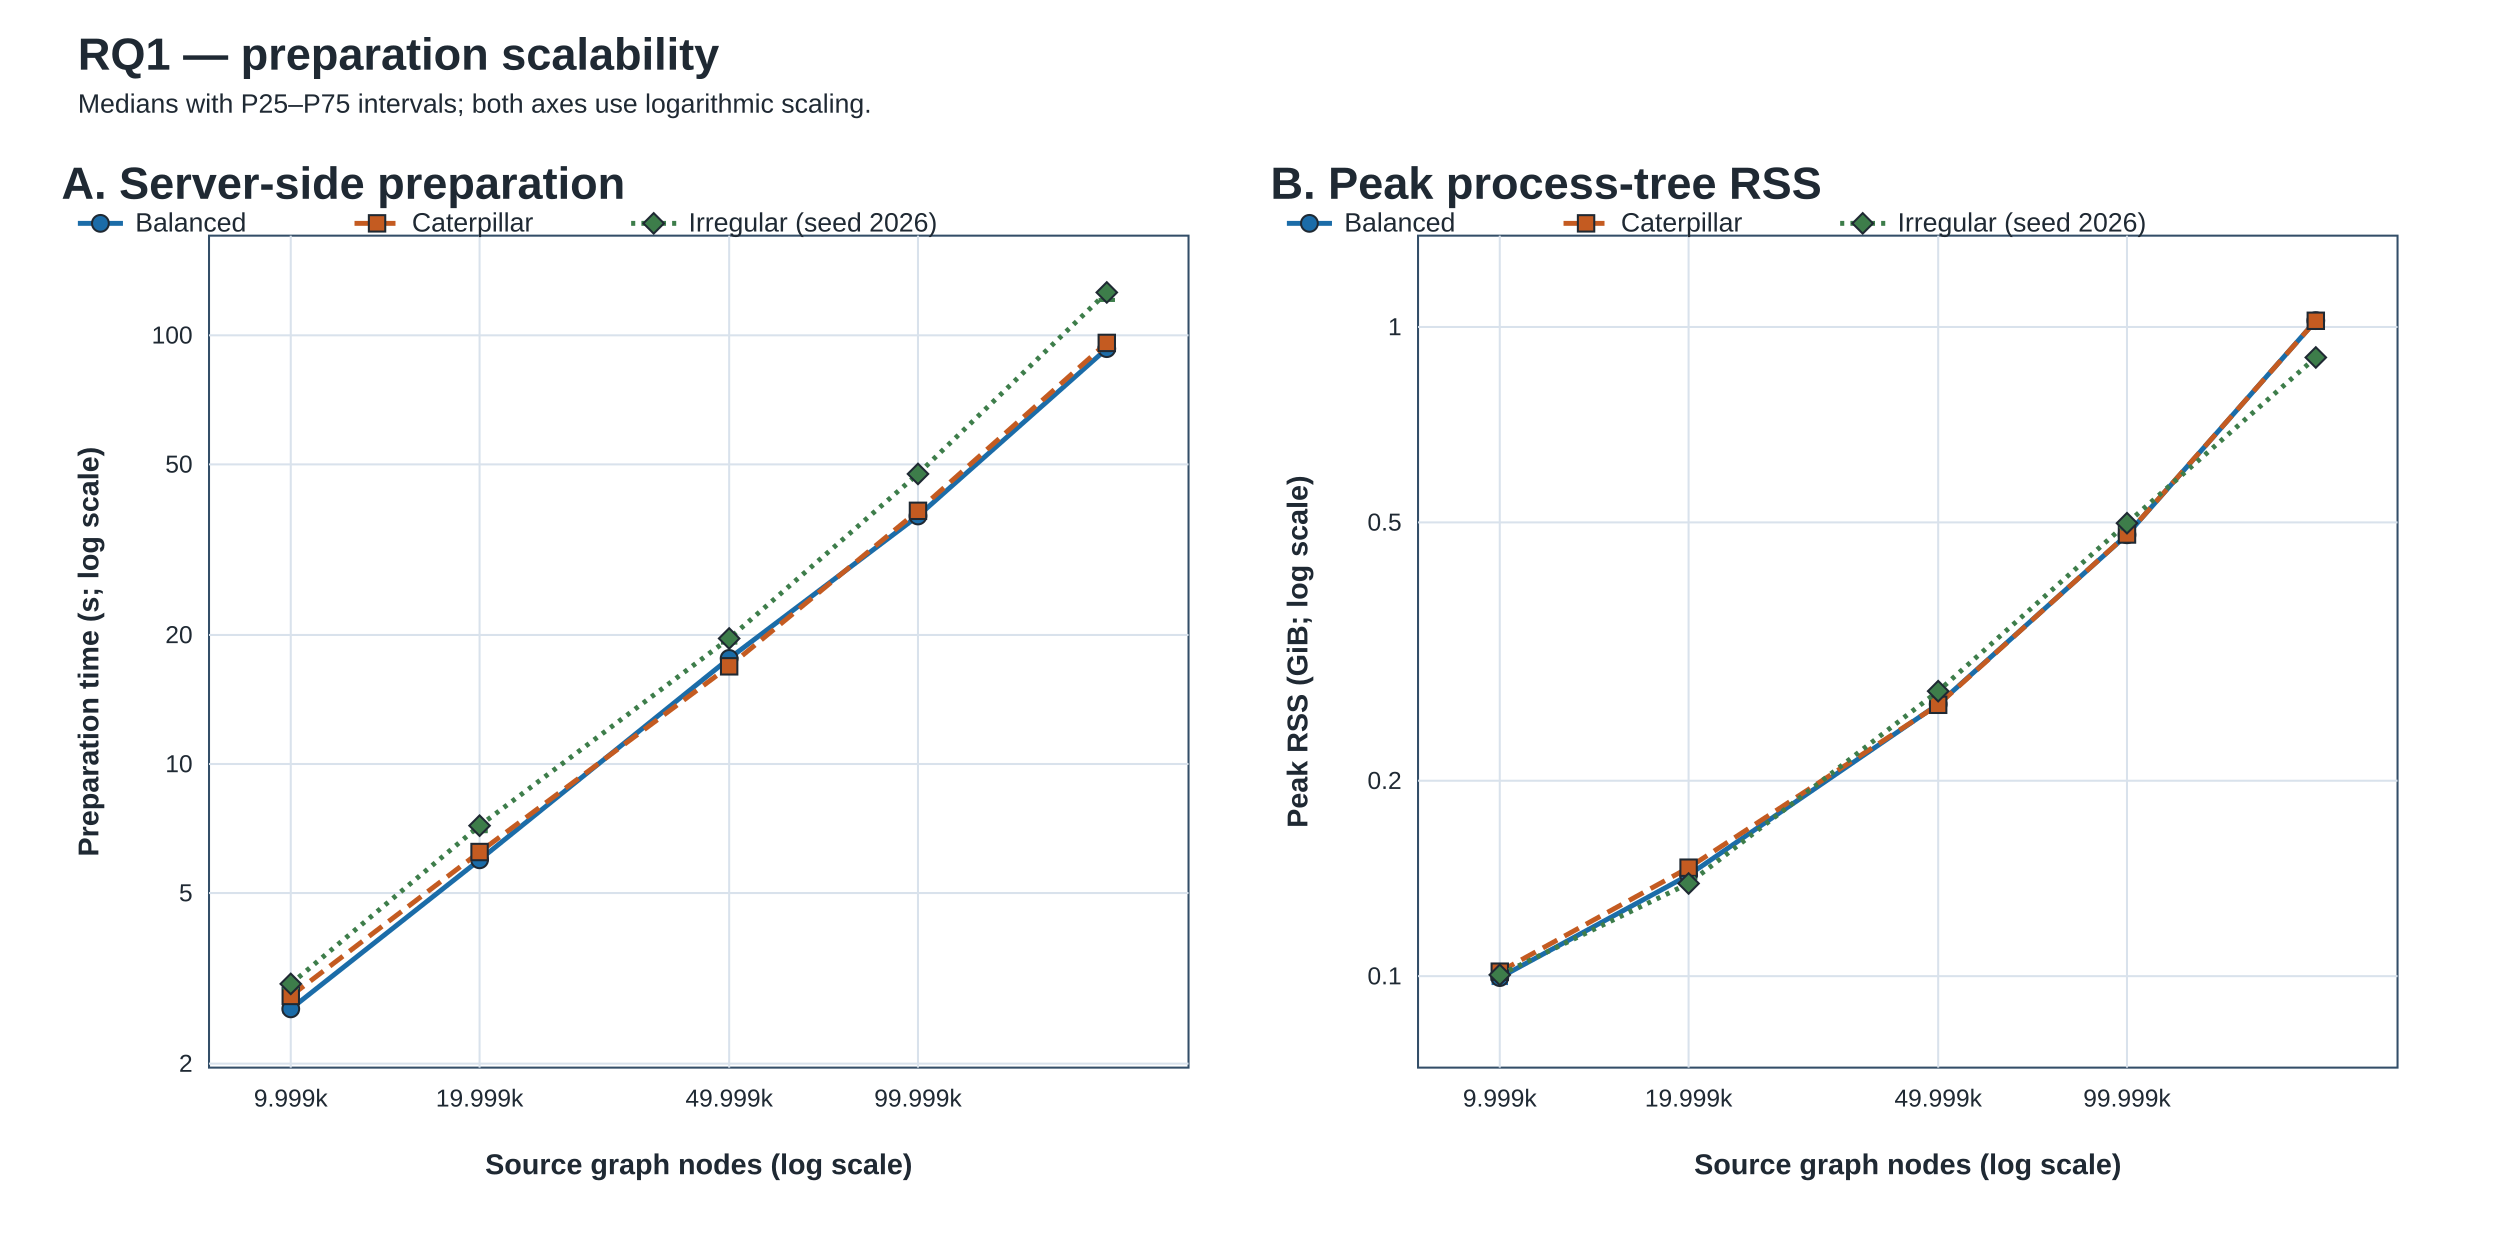
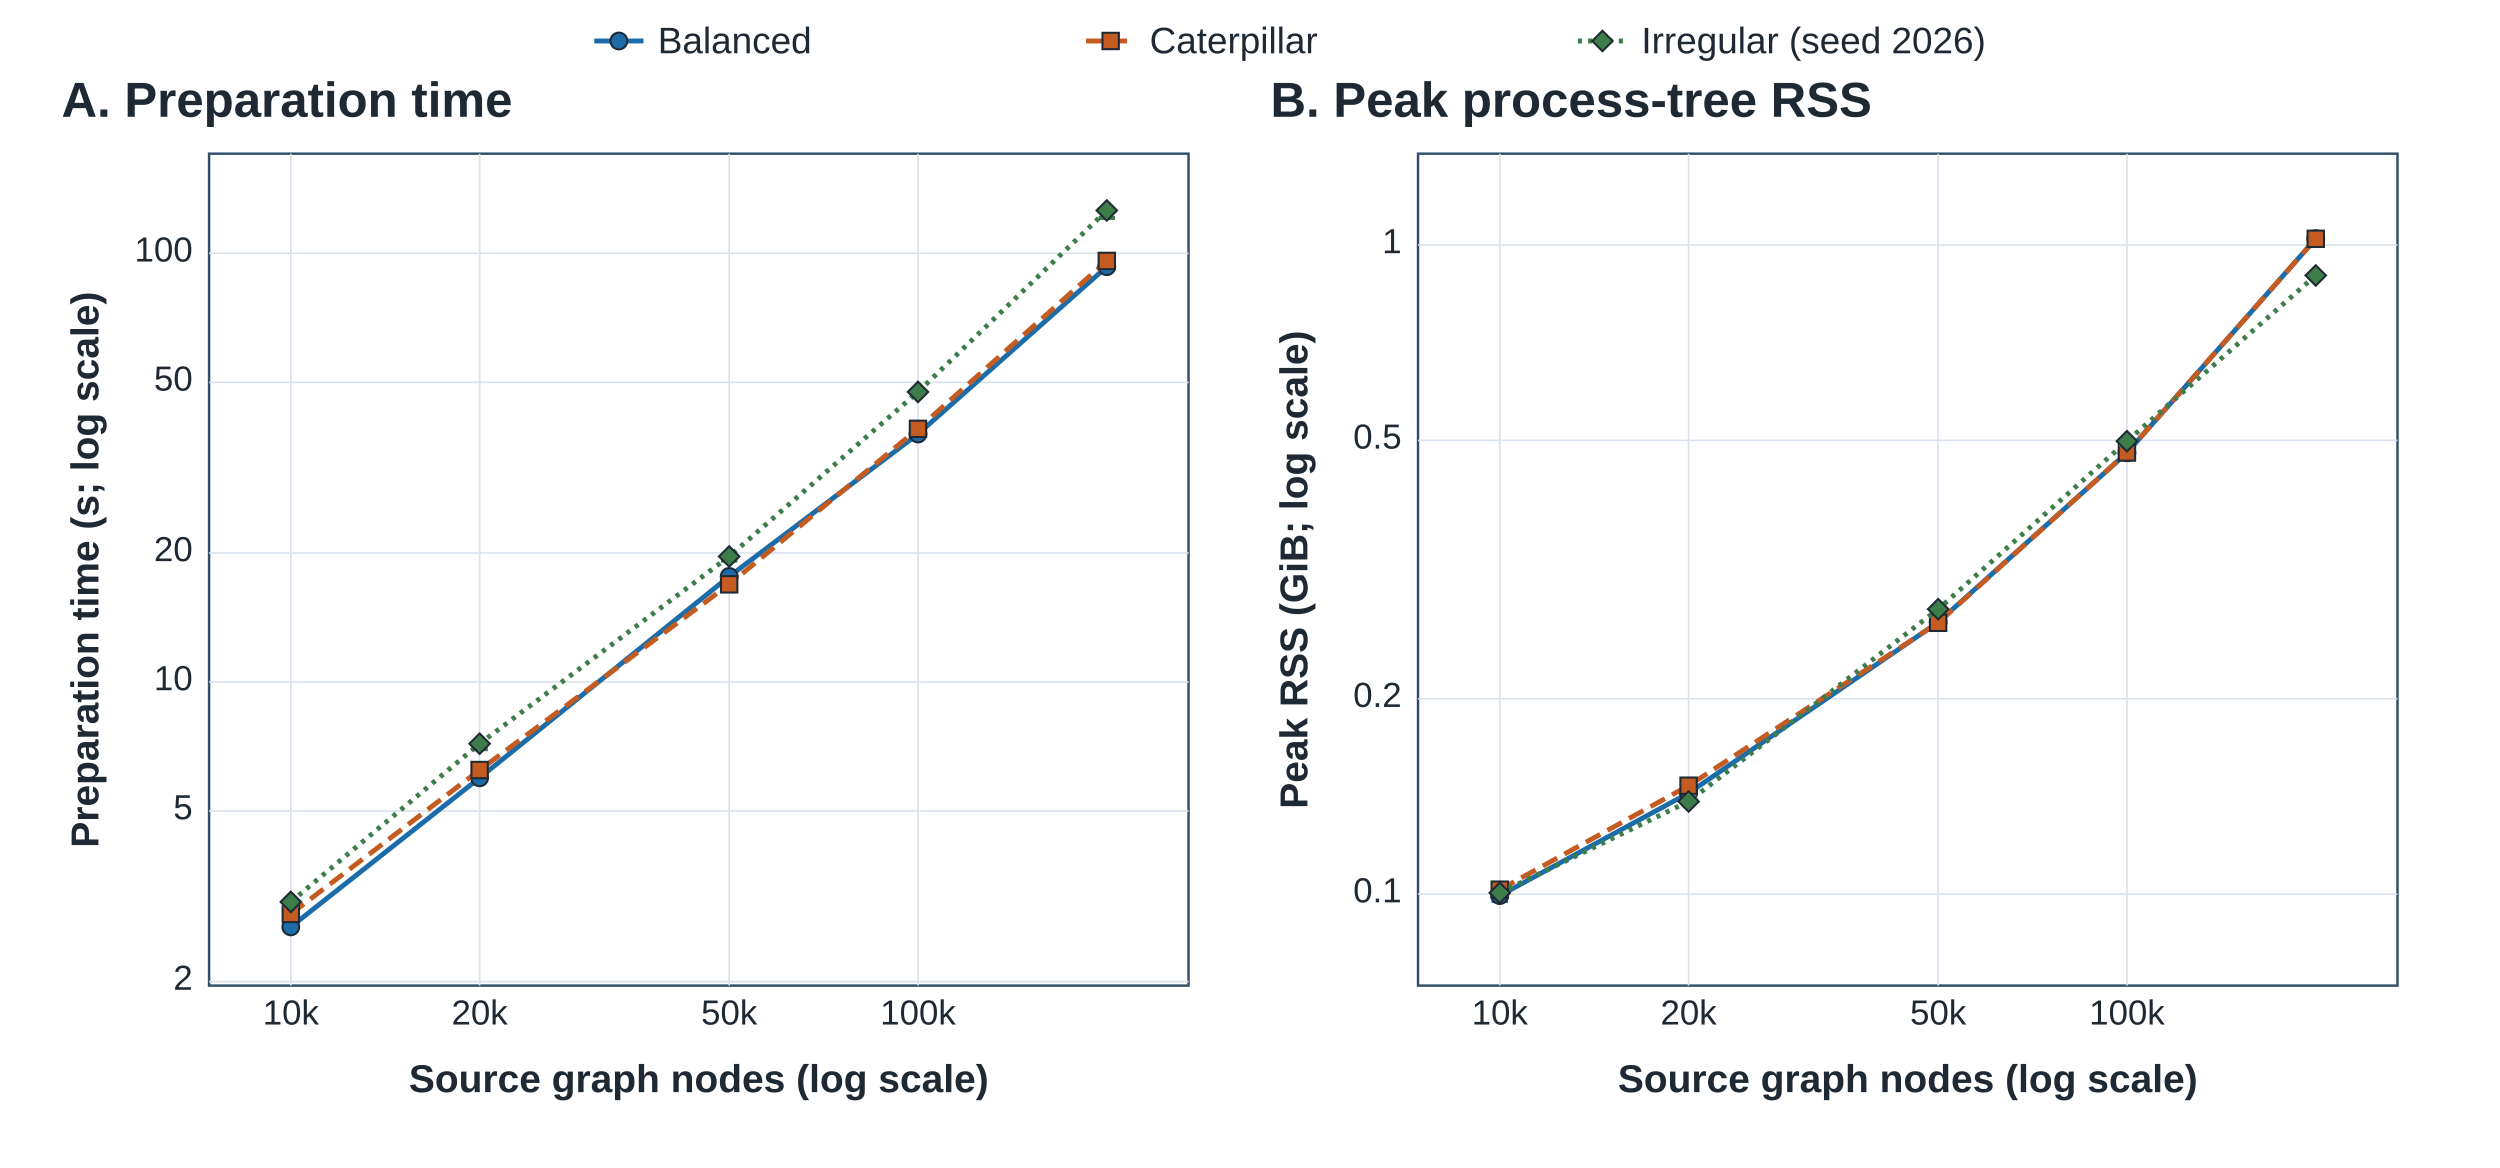
- <svg xmlns="http://www.w3.org/2000/svg" width="1220" height="610" viewBox="0 0 1220 610" role="img" aria-labelledby="title desc">
-   <style>text{font-family:Arial,Helvetica,sans-serif;fill:#1f2933}.title{font-size:22px;font-weight:700}.subtitle{font-size:13px}.axis{font-size:12px}.axis-title{font-size:14px;font-weight:600}.legend{font-size:13px}.note{font-size:12px}.frame{fill:none;stroke:#334e68;stroke-width:1}.grid{stroke:#d9e2ec;stroke-width:1}.series{fill:none;stroke-width:2.4}.interval{stroke-width:2}.marker{stroke:#1f2933;stroke-width:1}</style>
-   <rect width="1220" height="610" fill="#ffffff" />
-   <text class="title" x="38" y="34">RQ1 — preparation scalability</text>
-   <text class="subtitle" x="38" y="55">Medians with P25–P75 intervals; both axes use logarithmic scaling.</text>
-   <text class="title" x="30" y="97">A. Server-side preparation</text>
-   <rect class="frame" x="102.0" y="115.0" width="478.0" height="406.0" />
-   <line class="grid" x1="102.0" x2="580.0" y1="519.05" y2="519.05" />
-   <text class="axis" text-anchor="end" x="94.0" y="523.05">2</text>
-   <line class="grid" x1="102.0" x2="580.0" y1="435.80" y2="435.80" />
-   <text class="axis" text-anchor="end" x="94.0" y="439.80">5</text>
-   <line class="grid" x1="102.0" x2="580.0" y1="372.83" y2="372.83" />
-   <text class="axis" text-anchor="end" x="94.0" y="376.83">10</text>
-   <line class="grid" x1="102.0" x2="580.0" y1="309.86" y2="309.86" />
-   <text class="axis" text-anchor="end" x="94.0" y="313.86">20</text>
-   <line class="grid" x1="102.0" x2="580.0" y1="226.62" y2="226.62" />
-   <text class="axis" text-anchor="end" x="94.0" y="230.62">50</text>
-   <line class="grid" x1="102.0" x2="580.0" y1="163.64" y2="163.64" />
-   <text class="axis" text-anchor="end" x="94.0" y="167.64">100</text>
-   <line class="grid" x1="141.89" x2="141.89" y1="115.0" y2="521.0" />
-   <text class="axis" text-anchor="middle" x="141.89" y="540.0">9.999k</text>
-   <line class="grid" x1="234.03" x2="234.03" y1="115.0" y2="521.0" />
-   <text class="axis" text-anchor="middle" x="234.03" y="540.0">19.999k</text>
-   <line class="grid" x1="355.83" x2="355.83" y1="115.0" y2="521.0" />
-   <text class="axis" text-anchor="middle" x="355.83" y="540.0">49.999k</text>
-   <line class="grid" x1="447.97" x2="447.97" y1="115.0" y2="521.0" />
-   <text class="axis" text-anchor="middle" x="447.97" y="540.0">99.999k</text>
-   <text class="axis-title" text-anchor="middle" x="341.00" y="573">Source graph nodes (log scale)</text>
-   <text class="axis-title" text-anchor="middle" transform="translate(48,318.00) rotate(-90)">Preparation time (s; log scale)</text>
-   <line class="interval" stroke="#1b6ca8" x1="141.89" x2="141.89" y1="493.74" y2="490.38" />
-   <line class="interval" stroke="#1b6ca8" x1="137.89" x2="145.89" y1="493.74" y2="493.74" />
-   <line class="interval" stroke="#1b6ca8" x1="137.89" x2="145.89" y1="490.38" y2="490.38" />
-   <line class="interval" stroke="#1b6ca8" x1="234.03" x2="234.03" y1="419.87" y2="417.68" />
-   <line class="interval" stroke="#1b6ca8" x1="230.03" x2="238.03" y1="419.87" y2="419.87" />
-   <line class="interval" stroke="#1b6ca8" x1="230.03" x2="238.03" y1="417.68" y2="417.68" />
-   <line class="interval" stroke="#1b6ca8" x1="355.83" x2="355.83" y1="322.47" y2="321.23" />
-   <line class="interval" stroke="#1b6ca8" x1="351.83" x2="359.83" y1="322.47" y2="322.47" />
-   <line class="interval" stroke="#1b6ca8" x1="351.83" x2="359.83" y1="321.23" y2="321.23" />
-   <line class="interval" stroke="#1b6ca8" x1="447.97" x2="447.97" y1="252.01" y2="251.45" />
-   <line class="interval" stroke="#1b6ca8" x1="443.97" x2="451.97" y1="252.01" y2="252.01" />
-   <line class="interval" stroke="#1b6ca8" x1="443.97" x2="451.97" y1="251.45" y2="251.45" />
-   <line class="interval" stroke="#1b6ca8" x1="540.11" x2="540.11" y1="170.49" y2="170.06" />
-   <line class="interval" stroke="#1b6ca8" x1="536.11" x2="544.11" y1="170.49" y2="170.49" />
-   <line class="interval" stroke="#1b6ca8" x1="536.11" x2="544.11" y1="170.06" y2="170.06" />
-   <polyline class="series" stroke="#1b6ca8" stroke-dasharray="" points="141.89,492.33 234.03,419.59 355.83,321.32 447.97,251.80 540.11,170.14" />
-   <circle class="marker" cx="141.89" cy="492.33" r="4.1" fill="#1b6ca8" />
-   <circle class="marker" cx="234.03" cy="419.59" r="4.1" fill="#1b6ca8" />
-   <circle class="marker" cx="355.83" cy="321.32" r="4.1" fill="#1b6ca8" />
-   <circle class="marker" cx="447.97" cy="251.80" r="4.1" fill="#1b6ca8" />
-   <circle class="marker" cx="540.11" cy="170.14" r="4.1" fill="#1b6ca8" />
-   <line class="series" stroke="#1b6ca8" stroke-dasharray="" x1="38" x2="60" y1="109" y2="109" />
-   <circle class="marker" cx="49.00" cy="109.00" r="4.1" fill="#1b6ca8" />
-   <text class="legend" x="66" y="113">Balanced</text>
-   <line class="interval" stroke="#c45b21" x1="141.89" x2="141.89" y1="486.12" y2="485.61" />
-   <line class="interval" stroke="#c45b21" x1="137.89" x2="145.89" y1="486.12" y2="486.12" />
-   <line class="interval" stroke="#c45b21" x1="137.89" x2="145.89" y1="485.61" y2="485.61" />
-   <line class="interval" stroke="#c45b21" x1="234.03" x2="234.03" y1="415.87" y2="415.16" />
-   <line class="interval" stroke="#c45b21" x1="230.03" x2="238.03" y1="415.87" y2="415.87" />
-   <line class="interval" stroke="#c45b21" x1="230.03" x2="238.03" y1="415.16" y2="415.16" />
-   <line class="interval" stroke="#c45b21" x1="355.83" x2="355.83" y1="325.41" y2="325.16" />
-   <line class="interval" stroke="#c45b21" x1="351.83" x2="359.83" y1="325.41" y2="325.41" />
-   <line class="interval" stroke="#c45b21" x1="351.83" x2="359.83" y1="325.16" y2="325.16" />
-   <line class="interval" stroke="#c45b21" x1="447.97" x2="447.97" y1="249.46" y2="249.18" />
-   <line class="interval" stroke="#c45b21" x1="443.97" x2="451.97" y1="249.46" y2="249.46" />
-   <line class="interval" stroke="#c45b21" x1="443.97" x2="451.97" y1="249.18" y2="249.18" />
-   <line class="interval" stroke="#c45b21" x1="540.11" x2="540.11" y1="167.69" y2="167.09" />
-   <line class="interval" stroke="#c45b21" x1="536.11" x2="544.11" y1="167.69" y2="167.69" />
-   <line class="interval" stroke="#c45b21" x1="536.11" x2="544.11" y1="167.09" y2="167.09" />
-   <polyline class="series" stroke="#c45b21" stroke-dasharray="8 4" points="141.89,486.02 234.03,415.79 355.83,325.17 447.97,249.28 540.11,167.34" />
-   <rect class="marker" x="137.89" y="482.02" width="8" height="8" fill="#c45b21" />
-   <rect class="marker" x="230.03" y="411.79" width="8" height="8" fill="#c45b21" />
-   <rect class="marker" x="351.83" y="321.17" width="8" height="8" fill="#c45b21" />
-   <rect class="marker" x="443.97" y="245.28" width="8" height="8" fill="#c45b21" />
-   <rect class="marker" x="536.11" y="163.34" width="8" height="8" fill="#c45b21" />
-   <line class="series" stroke="#c45b21" stroke-dasharray="8 4" x1="173" x2="195" y1="109" y2="109" />
-   <rect class="marker" x="180.00" y="105.00" width="8" height="8" fill="#c45b21" />
-   <text class="legend" x="201" y="113">Caterpillar</text>
-   <line class="interval" stroke="#3d7d4a" x1="141.89" x2="141.89" y1="481.82" y2="479.87" />
-   <line class="interval" stroke="#3d7d4a" x1="137.89" x2="145.89" y1="481.82" y2="481.82" />
-   <line class="interval" stroke="#3d7d4a" x1="137.89" x2="145.89" y1="479.87" y2="479.87" />
-   <line class="interval" stroke="#3d7d4a" x1="234.03" x2="234.03" y1="405.61" y2="402.69" />
-   <line class="interval" stroke="#3d7d4a" x1="230.03" x2="238.03" y1="405.61" y2="405.61" />
-   <line class="interval" stroke="#3d7d4a" x1="230.03" x2="238.03" y1="402.69" y2="402.69" />
-   <line class="interval" stroke="#3d7d4a" x1="355.83" x2="355.83" y1="313.58" y2="311.22" />
-   <line class="interval" stroke="#3d7d4a" x1="351.83" x2="359.83" y1="313.58" y2="313.58" />
-   <line class="interval" stroke="#3d7d4a" x1="351.83" x2="359.83" y1="311.22" y2="311.22" />
-   <line class="interval" stroke="#3d7d4a" x1="447.97" x2="447.97" y1="231.51" y2="231.26" />
-   <line class="interval" stroke="#3d7d4a" x1="443.97" x2="451.97" y1="231.51" y2="231.51" />
-   <line class="interval" stroke="#3d7d4a" x1="443.97" x2="451.97" y1="231.26" y2="231.26" />
-   <line class="interval" stroke="#3d7d4a" x1="540.11" x2="540.11" y1="146.36" y2="142.26" />
-   <line class="interval" stroke="#3d7d4a" x1="536.11" x2="544.11" y1="146.36" y2="146.36" />
-   <line class="interval" stroke="#3d7d4a" x1="536.11" x2="544.11" y1="142.26" y2="142.26" />
-   <polyline class="series" stroke="#3d7d4a" stroke-dasharray="2 3" points="141.89,480.14 234.03,402.93 355.83,311.57 447.97,231.28 540.11,142.71" />
-   <path class="marker" d="M141.89,475.14 L146.89,480.14 L141.89,485.14 L136.89,480.14 Z" fill="#3d7d4a" />
-   <path class="marker" d="M234.03,397.93 L239.03,402.93 L234.03,407.93 L229.03,402.93 Z" fill="#3d7d4a" />
-   <path class="marker" d="M355.83,306.57 L360.83,311.57 L355.83,316.57 L350.83,311.57 Z" fill="#3d7d4a" />
-   <path class="marker" d="M447.97,226.28 L452.97,231.28 L447.97,236.28 L442.97,231.28 Z" fill="#3d7d4a" />
-   <path class="marker" d="M540.11,137.71 L545.11,142.71 L540.11,147.71 L535.11,142.71 Z" fill="#3d7d4a" />
-   <line class="series" stroke="#3d7d4a" stroke-dasharray="2 3" x1="308" x2="330" y1="109" y2="109" />
-   <path class="marker" d="M319.00,104.00 L324.00,109.00 L319.00,114.00 L314.00,109.00 Z" fill="#3d7d4a" />
-   <text class="legend" x="336" y="113">Irregular (seed 2026)</text>
-   <text class="title" x="620" y="97">B. Peak process-tree RSS</text>
-   <rect class="frame" x="692.0" y="115.0" width="478.0" height="406.0" />
-   <line class="grid" x1="692.0" x2="1170.0" y1="476.36" y2="476.36" />
-   <text class="axis" text-anchor="end" x="684.0" y="480.36">0.1</text>
-   <line class="grid" x1="692.0" x2="1170.0" y1="381.00" y2="381.00" />
-   <text class="axis" text-anchor="end" x="684.0" y="385.00">0.2</text>
-   <line class="grid" x1="692.0" x2="1170.0" y1="254.93" y2="254.93" />
-   <text class="axis" text-anchor="end" x="684.0" y="258.93">0.5</text>
-   <line class="grid" x1="692.0" x2="1170.0" y1="159.57" y2="159.57" />
-   <text class="axis" text-anchor="end" x="684.0" y="163.57">1</text>
-   <line class="grid" x1="731.89" x2="731.89" y1="115.0" y2="521.0" />
-   <text class="axis" text-anchor="middle" x="731.89" y="540.0">9.999k</text>
-   <line class="grid" x1="824.03" x2="824.03" y1="115.0" y2="521.0" />
-   <text class="axis" text-anchor="middle" x="824.03" y="540.0">19.999k</text>
-   <line class="grid" x1="945.83" x2="945.83" y1="115.0" y2="521.0" />
-   <text class="axis" text-anchor="middle" x="945.83" y="540.0">49.999k</text>
-   <line class="grid" x1="1037.97" x2="1037.97" y1="115.0" y2="521.0" />
-   <text class="axis" text-anchor="middle" x="1037.97" y="540.0">99.999k</text>
-   <text class="axis-title" text-anchor="middle" x="931.00" y="573">Source graph nodes (log scale)</text>
-   <text class="axis-title" text-anchor="middle" transform="translate(638,318.00) rotate(-90)">Peak RSS (GiB; log scale)</text>
-   <line class="interval" stroke="#1b6ca8" x1="731.89" x2="731.89" y1="479.71" y2="477.01" />
-   <line class="interval" stroke="#1b6ca8" x1="727.89" x2="735.89" y1="479.71" y2="479.71" />
-   <line class="interval" stroke="#1b6ca8" x1="727.89" x2="735.89" y1="477.01" y2="477.01" />
-   <line class="interval" stroke="#1b6ca8" x1="824.03" x2="824.03" y1="427.24" y2="426.73" />
-   <line class="interval" stroke="#1b6ca8" x1="820.03" x2="828.03" y1="427.24" y2="427.24" />
-   <line class="interval" stroke="#1b6ca8" x1="820.03" x2="828.03" y1="426.73" y2="426.73" />
-   <line class="interval" stroke="#1b6ca8" x1="945.83" x2="945.83" y1="343.71" y2="343.36" />
-   <line class="interval" stroke="#1b6ca8" x1="941.83" x2="949.83" y1="343.71" y2="343.71" />
-   <line class="interval" stroke="#1b6ca8" x1="941.83" x2="949.83" y1="343.36" y2="343.36" />
-   <line class="interval" stroke="#1b6ca8" x1="1037.97" x2="1037.97" y1="261.21" y2="260.95" />
-   <line class="interval" stroke="#1b6ca8" x1="1033.97" x2="1041.97" y1="261.21" y2="261.21" />
-   <line class="interval" stroke="#1b6ca8" x1="1033.97" x2="1041.97" y1="260.95" y2="260.95" />
-   <line class="interval" stroke="#1b6ca8" x1="1130.11" x2="1130.11" y1="156.56" y2="156.29" />
-   <line class="interval" stroke="#1b6ca8" x1="1126.11" x2="1134.11" y1="156.56" y2="156.56" />
-   <line class="interval" stroke="#1b6ca8" x1="1126.11" x2="1134.11" y1="156.29" y2="156.29" />
-   <polyline class="series" stroke="#1b6ca8" stroke-dasharray="" points="731.89,477.07 824.03,427.04 945.83,343.66 1037.97,260.97 1130.11,156.47" />
-   <circle class="marker" cx="731.89" cy="477.07" r="4.1" fill="#1b6ca8" />
-   <circle class="marker" cx="824.03" cy="427.04" r="4.1" fill="#1b6ca8" />
-   <circle class="marker" cx="945.83" cy="343.66" r="4.1" fill="#1b6ca8" />
-   <circle class="marker" cx="1037.97" cy="260.97" r="4.1" fill="#1b6ca8" />
-   <circle class="marker" cx="1130.11" cy="156.47" r="4.1" fill="#1b6ca8" />
-   <line class="series" stroke="#1b6ca8" stroke-dasharray="" x1="628" x2="650" y1="109" y2="109" />
-   <circle class="marker" cx="639.00" cy="109.00" r="4.1" fill="#1b6ca8" />
-   <text class="legend" x="656" y="113">Balanced</text>
-   <line class="interval" stroke="#c45b21" x1="731.89" x2="731.89" y1="474.60" y2="473.59" />
-   <line class="interval" stroke="#c45b21" x1="727.89" x2="735.89" y1="474.60" y2="474.60" />
-   <line class="interval" stroke="#c45b21" x1="727.89" x2="735.89" y1="473.59" y2="473.59" />
-   <line class="interval" stroke="#c45b21" x1="824.03" x2="824.03" y1="423.51" y2="422.69" />
-   <line class="interval" stroke="#c45b21" x1="820.03" x2="828.03" y1="423.51" y2="423.51" />
-   <line class="interval" stroke="#c45b21" x1="820.03" x2="828.03" y1="422.69" y2="422.69" />
-   <line class="interval" stroke="#c45b21" x1="945.83" x2="945.83" y1="343.96" y2="343.39" />
-   <line class="interval" stroke="#c45b21" x1="941.83" x2="949.83" y1="343.96" y2="343.96" />
-   <line class="interval" stroke="#c45b21" x1="941.83" x2="949.83" y1="343.39" y2="343.39" />
-   <line class="interval" stroke="#c45b21" x1="1037.97" x2="1037.97" y1="260.96" y2="260.70" />
-   <line class="interval" stroke="#c45b21" x1="1033.97" x2="1041.97" y1="260.96" y2="260.96" />
-   <line class="interval" stroke="#c45b21" x1="1033.97" x2="1041.97" y1="260.70" y2="260.70" />
-   <line class="interval" stroke="#c45b21" x1="1130.11" x2="1130.11" y1="156.56" y2="156.40" />
-   <line class="interval" stroke="#c45b21" x1="1126.11" x2="1134.11" y1="156.56" y2="156.56" />
-   <line class="interval" stroke="#c45b21" x1="1126.11" x2="1134.11" y1="156.40" y2="156.40" />
-   <polyline class="series" stroke="#c45b21" stroke-dasharray="8 4" points="731.89,474.18 824.03,423.43 945.83,343.94 1037.97,260.84 1130.11,156.54" />
-   <rect class="marker" x="727.89" y="470.18" width="8" height="8" fill="#c45b21" />
-   <rect class="marker" x="820.03" y="419.43" width="8" height="8" fill="#c45b21" />
-   <rect class="marker" x="941.83" y="339.94" width="8" height="8" fill="#c45b21" />
-   <rect class="marker" x="1033.97" y="256.84" width="8" height="8" fill="#c45b21" />
-   <rect class="marker" x="1126.11" y="152.54" width="8" height="8" fill="#c45b21" />
-   <line class="series" stroke="#c45b21" stroke-dasharray="8 4" x1="763" x2="785" y1="109" y2="109" />
-   <rect class="marker" x="770.00" y="105.00" width="8" height="8" fill="#c45b21" />
-   <text class="legend" x="791" y="113">Caterpillar</text>
-   <line class="interval" stroke="#3d7d4a" x1="731.89" x2="731.89" y1="475.81" y2="475.32" />
-   <line class="interval" stroke="#3d7d4a" x1="727.89" x2="735.89" y1="475.81" y2="475.81" />
-   <line class="interval" stroke="#3d7d4a" x1="727.89" x2="735.89" y1="475.32" y2="475.32" />
-   <line class="interval" stroke="#3d7d4a" x1="824.03" x2="824.03" y1="431.32" y2="431.01" />
-   <line class="interval" stroke="#3d7d4a" x1="820.03" x2="828.03" y1="431.32" y2="431.32" />
-   <line class="interval" stroke="#3d7d4a" x1="820.03" x2="828.03" y1="431.01" y2="431.01" />
-   <line class="interval" stroke="#3d7d4a" x1="945.83" x2="945.83" y1="337.61" y2="336.82" />
-   <line class="interval" stroke="#3d7d4a" x1="941.83" x2="949.83" y1="337.61" y2="337.61" />
-   <line class="interval" stroke="#3d7d4a" x1="941.83" x2="949.83" y1="336.82" y2="336.82" />
-   <line class="interval" stroke="#3d7d4a" x1="1037.97" x2="1037.97" y1="255.41" y2="254.99" />
-   <line class="interval" stroke="#3d7d4a" x1="1033.97" x2="1041.97" y1="255.41" y2="255.41" />
-   <line class="interval" stroke="#3d7d4a" x1="1033.97" x2="1041.97" y1="254.99" y2="254.99" />
-   <line class="interval" stroke="#3d7d4a" x1="1130.11" x2="1130.11" y1="174.48" y2="174.30" />
-   <line class="interval" stroke="#3d7d4a" x1="1126.11" x2="1134.11" y1="174.48" y2="174.48" />
-   <line class="interval" stroke="#3d7d4a" x1="1126.11" x2="1134.11" y1="174.30" y2="174.30" />
-   <polyline class="series" stroke="#3d7d4a" stroke-dasharray="2 3" points="731.89,475.73 824.03,431.14 945.83,337.28 1037.97,255.31 1130.11,174.44" />
-   <path class="marker" d="M731.89,470.73 L736.89,475.73 L731.89,480.73 L726.89,475.73 Z" fill="#3d7d4a" />
-   <path class="marker" d="M824.03,426.14 L829.03,431.14 L824.03,436.14 L819.03,431.14 Z" fill="#3d7d4a" />
-   <path class="marker" d="M945.83,332.28 L950.83,337.28 L945.83,342.28 L940.83,337.28 Z" fill="#3d7d4a" />
-   <path class="marker" d="M1037.97,250.31 L1042.97,255.31 L1037.97,260.31 L1032.97,255.31 Z" fill="#3d7d4a" />
-   <path class="marker" d="M1130.11,169.44 L1135.11,174.44 L1130.11,179.44 L1125.11,174.44 Z" fill="#3d7d4a" />
-   <line class="series" stroke="#3d7d4a" stroke-dasharray="2 3" x1="898" x2="920" y1="109" y2="109" />
-   <path class="marker" d="M909.00,104.00 L914.00,109.00 L909.00,114.00 L904.00,109.00 Z" fill="#3d7d4a" />
-   <text class="legend" x="926" y="113">Irregular (seed 2026)</text>
+ <svg xmlns="http://www.w3.org/2000/svg" width="178mm" height="83.16mm" viewBox="0 0 1220 570" role="img" aria-labelledby="title desc">
+   <style>text{font-family:Arial,Helvetica,sans-serif;fill:#1f2933}.title{font-size:24px;font-weight:700}.subtitle{font-size:17px}.axis{font-size:17px}.axis-title{font-size:19px;font-weight:600}.legend{font-size:18px}.note{font-size:17px}.value{font-size:17px;font-weight:600}.frame{fill:none;stroke:#334e68;stroke-width:1.2}.grid{stroke:#d9e2ec;stroke-width:0.8}.series{fill:none;stroke-width:2.4}.interval{stroke-width:2}.marker{stroke:#1f2933;stroke-width:1}</style>
+   <rect width="1220" height="570" fill="#ffffff" />
+   <line class="series" stroke="#1b6ca8" stroke-dasharray="" x1="290" x2="314" y1="20" y2="20" />
+   <circle class="marker" cx="302.00" cy="20.00" r="4.1" fill="#1b6ca8" />
+   <text class="legend" x="321" y="26">Balanced</text>
+   <line class="series" stroke="#c45b21" stroke-dasharray="8 4" x1="530" x2="554" y1="20" y2="20" />
+   <rect class="marker" x="538.00" y="16.00" width="8" height="8" fill="#c45b21" />
+   <text class="legend" x="561" y="26">Caterpillar</text>
+   <line class="series" stroke="#3d7d4a" stroke-dasharray="2 3" x1="770" x2="794" y1="20" y2="20" />
+   <path class="marker" d="M782.00,15.00 L787.00,20.00 L782.00,25.00 L777.00,20.00 Z" fill="#3d7d4a" />
+   <text class="legend" x="801" y="26">Irregular (seed 2026)</text>
+   <text class="title" x="30" y="57">A. Preparation time</text>
+   <rect class="frame" x="102.0" y="75.0" width="478.0" height="406.0" />
+   <line class="grid" x1="102.0" x2="580.0" y1="479.05" y2="479.05" />
+   <text class="axis" text-anchor="end" x="94.0" y="483.05">2</text>
+   <line class="grid" x1="102.0" x2="580.0" y1="395.80" y2="395.80" />
+   <text class="axis" text-anchor="end" x="94.0" y="399.80">5</text>
+   <line class="grid" x1="102.0" x2="580.0" y1="332.83" y2="332.83" />
+   <text class="axis" text-anchor="end" x="94.0" y="336.83">10</text>
+   <line class="grid" x1="102.0" x2="580.0" y1="269.86" y2="269.86" />
+   <text class="axis" text-anchor="end" x="94.0" y="273.86">20</text>
+   <line class="grid" x1="102.0" x2="580.0" y1="186.62" y2="186.62" />
+   <text class="axis" text-anchor="end" x="94.0" y="190.62">50</text>
+   <line class="grid" x1="102.0" x2="580.0" y1="123.64" y2="123.64" />
+   <text class="axis" text-anchor="end" x="94.0" y="127.64">100</text>
+   <line class="grid" x1="141.89" x2="141.89" y1="75.0" y2="481.0" />
+   <text class="axis" text-anchor="middle" x="141.89" y="500.0">10k</text>
+   <line class="grid" x1="234.03" x2="234.03" y1="75.0" y2="481.0" />
+   <text class="axis" text-anchor="middle" x="234.03" y="500.0">20k</text>
+   <line class="grid" x1="355.83" x2="355.83" y1="75.0" y2="481.0" />
+   <text class="axis" text-anchor="middle" x="355.83" y="500.0">50k</text>
+   <line class="grid" x1="447.97" x2="447.97" y1="75.0" y2="481.0" />
+   <text class="axis" text-anchor="middle" x="447.97" y="500.0">100k</text>
+   <text class="axis-title" text-anchor="middle" x="341.00" y="533">Source graph nodes (log scale)</text>
+   <text class="axis-title" text-anchor="middle" transform="translate(48,278.00) rotate(-90)">Preparation time (s; log scale)</text>
+   <line class="interval" stroke="#1b6ca8" x1="141.89" x2="141.89" y1="453.74" y2="450.38" />
+   <line class="interval" stroke="#1b6ca8" x1="137.89" x2="145.89" y1="453.74" y2="453.74" />
+   <line class="interval" stroke="#1b6ca8" x1="137.89" x2="145.89" y1="450.38" y2="450.38" />
+   <line class="interval" stroke="#1b6ca8" x1="234.03" x2="234.03" y1="379.87" y2="377.68" />
+   <line class="interval" stroke="#1b6ca8" x1="230.03" x2="238.03" y1="379.87" y2="379.87" />
+   <line class="interval" stroke="#1b6ca8" x1="230.03" x2="238.03" y1="377.68" y2="377.68" />
+   <line class="interval" stroke="#1b6ca8" x1="355.83" x2="355.83" y1="282.47" y2="281.23" />
+   <line class="interval" stroke="#1b6ca8" x1="351.83" x2="359.83" y1="282.47" y2="282.47" />
+   <line class="interval" stroke="#1b6ca8" x1="351.83" x2="359.83" y1="281.23" y2="281.23" />
+   <line class="interval" stroke="#1b6ca8" x1="447.97" x2="447.97" y1="212.01" y2="211.45" />
+   <line class="interval" stroke="#1b6ca8" x1="443.97" x2="451.97" y1="212.01" y2="212.01" />
+   <line class="interval" stroke="#1b6ca8" x1="443.97" x2="451.97" y1="211.45" y2="211.45" />
+   <line class="interval" stroke="#1b6ca8" x1="540.11" x2="540.11" y1="130.49" y2="130.06" />
+   <line class="interval" stroke="#1b6ca8" x1="536.11" x2="544.11" y1="130.49" y2="130.49" />
+   <line class="interval" stroke="#1b6ca8" x1="536.11" x2="544.11" y1="130.06" y2="130.06" />
+   <polyline class="series" stroke="#1b6ca8" stroke-dasharray="" points="141.89,452.33 234.03,379.59 355.83,281.32 447.97,211.80 540.11,130.14" />
+   <circle class="marker" cx="141.89" cy="452.33" r="4.1" fill="#1b6ca8" />
+   <circle class="marker" cx="234.03" cy="379.59" r="4.1" fill="#1b6ca8" />
+   <circle class="marker" cx="355.83" cy="281.32" r="4.1" fill="#1b6ca8" />
+   <circle class="marker" cx="447.97" cy="211.80" r="4.1" fill="#1b6ca8" />
+   <circle class="marker" cx="540.11" cy="130.14" r="4.1" fill="#1b6ca8" />
+   <line class="interval" stroke="#c45b21" x1="141.89" x2="141.89" y1="446.12" y2="445.61" />
+   <line class="interval" stroke="#c45b21" x1="137.89" x2="145.89" y1="446.12" y2="446.12" />
+   <line class="interval" stroke="#c45b21" x1="137.89" x2="145.89" y1="445.61" y2="445.61" />
+   <line class="interval" stroke="#c45b21" x1="234.03" x2="234.03" y1="375.87" y2="375.16" />
+   <line class="interval" stroke="#c45b21" x1="230.03" x2="238.03" y1="375.87" y2="375.87" />
+   <line class="interval" stroke="#c45b21" x1="230.03" x2="238.03" y1="375.16" y2="375.16" />
+   <line class="interval" stroke="#c45b21" x1="355.83" x2="355.83" y1="285.41" y2="285.16" />
+   <line class="interval" stroke="#c45b21" x1="351.83" x2="359.83" y1="285.41" y2="285.41" />
+   <line class="interval" stroke="#c45b21" x1="351.83" x2="359.83" y1="285.16" y2="285.16" />
+   <line class="interval" stroke="#c45b21" x1="447.97" x2="447.97" y1="209.46" y2="209.18" />
+   <line class="interval" stroke="#c45b21" x1="443.97" x2="451.97" y1="209.46" y2="209.46" />
+   <line class="interval" stroke="#c45b21" x1="443.97" x2="451.97" y1="209.18" y2="209.18" />
+   <line class="interval" stroke="#c45b21" x1="540.11" x2="540.11" y1="127.69" y2="127.09" />
+   <line class="interval" stroke="#c45b21" x1="536.11" x2="544.11" y1="127.69" y2="127.69" />
+   <line class="interval" stroke="#c45b21" x1="536.11" x2="544.11" y1="127.09" y2="127.09" />
+   <polyline class="series" stroke="#c45b21" stroke-dasharray="8 4" points="141.89,446.02 234.03,375.79 355.83,285.17 447.97,209.28 540.11,127.34" />
+   <rect class="marker" x="137.89" y="442.02" width="8" height="8" fill="#c45b21" />
+   <rect class="marker" x="230.03" y="371.79" width="8" height="8" fill="#c45b21" />
+   <rect class="marker" x="351.83" y="281.17" width="8" height="8" fill="#c45b21" />
+   <rect class="marker" x="443.97" y="205.28" width="8" height="8" fill="#c45b21" />
+   <rect class="marker" x="536.11" y="123.34" width="8" height="8" fill="#c45b21" />
+   <line class="interval" stroke="#3d7d4a" x1="141.89" x2="141.89" y1="441.82" y2="439.87" />
+   <line class="interval" stroke="#3d7d4a" x1="137.89" x2="145.89" y1="441.82" y2="441.82" />
+   <line class="interval" stroke="#3d7d4a" x1="137.89" x2="145.89" y1="439.87" y2="439.87" />
+   <line class="interval" stroke="#3d7d4a" x1="234.03" x2="234.03" y1="365.61" y2="362.69" />
+   <line class="interval" stroke="#3d7d4a" x1="230.03" x2="238.03" y1="365.61" y2="365.61" />
+   <line class="interval" stroke="#3d7d4a" x1="230.03" x2="238.03" y1="362.69" y2="362.69" />
+   <line class="interval" stroke="#3d7d4a" x1="355.83" x2="355.83" y1="273.58" y2="271.22" />
+   <line class="interval" stroke="#3d7d4a" x1="351.83" x2="359.83" y1="273.58" y2="273.58" />
+   <line class="interval" stroke="#3d7d4a" x1="351.83" x2="359.83" y1="271.22" y2="271.22" />
+   <line class="interval" stroke="#3d7d4a" x1="447.97" x2="447.97" y1="191.51" y2="191.26" />
+   <line class="interval" stroke="#3d7d4a" x1="443.97" x2="451.97" y1="191.51" y2="191.51" />
+   <line class="interval" stroke="#3d7d4a" x1="443.97" x2="451.97" y1="191.26" y2="191.26" />
+   <line class="interval" stroke="#3d7d4a" x1="540.11" x2="540.11" y1="106.36" y2="102.26" />
+   <line class="interval" stroke="#3d7d4a" x1="536.11" x2="544.11" y1="106.36" y2="106.36" />
+   <line class="interval" stroke="#3d7d4a" x1="536.11" x2="544.11" y1="102.26" y2="102.26" />
+   <polyline class="series" stroke="#3d7d4a" stroke-dasharray="2 3" points="141.89,440.14 234.03,362.93 355.83,271.57 447.97,191.28 540.11,102.71" />
+   <path class="marker" d="M141.89,435.14 L146.89,440.14 L141.89,445.14 L136.89,440.14 Z" fill="#3d7d4a" />
+   <path class="marker" d="M234.03,357.93 L239.03,362.93 L234.03,367.93 L229.03,362.93 Z" fill="#3d7d4a" />
+   <path class="marker" d="M355.83,266.57 L360.83,271.57 L355.83,276.57 L350.83,271.57 Z" fill="#3d7d4a" />
+   <path class="marker" d="M447.97,186.28 L452.97,191.28 L447.97,196.28 L442.97,191.28 Z" fill="#3d7d4a" />
+   <path class="marker" d="M540.11,97.71 L545.11,102.71 L540.11,107.71 L535.11,102.71 Z" fill="#3d7d4a" />
+   <text class="title" x="620" y="57">B. Peak process-tree RSS</text>
+   <rect class="frame" x="692.0" y="75.0" width="478.0" height="406.0" />
+   <line class="grid" x1="692.0" x2="1170.0" y1="436.36" y2="436.36" />
+   <text class="axis" text-anchor="end" x="684.0" y="440.36">0.1</text>
+   <line class="grid" x1="692.0" x2="1170.0" y1="341.00" y2="341.00" />
+   <text class="axis" text-anchor="end" x="684.0" y="345.00">0.2</text>
+   <line class="grid" x1="692.0" x2="1170.0" y1="214.93" y2="214.93" />
+   <text class="axis" text-anchor="end" x="684.0" y="218.93">0.5</text>
+   <line class="grid" x1="692.0" x2="1170.0" y1="119.57" y2="119.57" />
+   <text class="axis" text-anchor="end" x="684.0" y="123.57">1</text>
+   <line class="grid" x1="731.89" x2="731.89" y1="75.0" y2="481.0" />
+   <text class="axis" text-anchor="middle" x="731.89" y="500.0">10k</text>
+   <line class="grid" x1="824.03" x2="824.03" y1="75.0" y2="481.0" />
+   <text class="axis" text-anchor="middle" x="824.03" y="500.0">20k</text>
+   <line class="grid" x1="945.83" x2="945.83" y1="75.0" y2="481.0" />
+   <text class="axis" text-anchor="middle" x="945.83" y="500.0">50k</text>
+   <line class="grid" x1="1037.97" x2="1037.97" y1="75.0" y2="481.0" />
+   <text class="axis" text-anchor="middle" x="1037.97" y="500.0">100k</text>
+   <text class="axis-title" text-anchor="middle" x="931.00" y="533">Source graph nodes (log scale)</text>
+   <text class="axis-title" text-anchor="middle" transform="translate(638,278.00) rotate(-90)">Peak RSS (GiB; log scale)</text>
+   <line class="interval" stroke="#1b6ca8" x1="731.89" x2="731.89" y1="439.71" y2="437.01" />
+   <line class="interval" stroke="#1b6ca8" x1="727.89" x2="735.89" y1="439.71" y2="439.71" />
+   <line class="interval" stroke="#1b6ca8" x1="727.89" x2="735.89" y1="437.01" y2="437.01" />
+   <line class="interval" stroke="#1b6ca8" x1="824.03" x2="824.03" y1="387.24" y2="386.73" />
+   <line class="interval" stroke="#1b6ca8" x1="820.03" x2="828.03" y1="387.24" y2="387.24" />
+   <line class="interval" stroke="#1b6ca8" x1="820.03" x2="828.03" y1="386.73" y2="386.73" />
+   <line class="interval" stroke="#1b6ca8" x1="945.83" x2="945.83" y1="303.71" y2="303.36" />
+   <line class="interval" stroke="#1b6ca8" x1="941.83" x2="949.83" y1="303.71" y2="303.71" />
+   <line class="interval" stroke="#1b6ca8" x1="941.83" x2="949.83" y1="303.36" y2="303.36" />
+   <line class="interval" stroke="#1b6ca8" x1="1037.97" x2="1037.97" y1="221.21" y2="220.95" />
+   <line class="interval" stroke="#1b6ca8" x1="1033.97" x2="1041.97" y1="221.21" y2="221.21" />
+   <line class="interval" stroke="#1b6ca8" x1="1033.97" x2="1041.97" y1="220.95" y2="220.95" />
+   <line class="interval" stroke="#1b6ca8" x1="1130.11" x2="1130.11" y1="116.56" y2="116.29" />
+   <line class="interval" stroke="#1b6ca8" x1="1126.11" x2="1134.11" y1="116.56" y2="116.56" />
+   <line class="interval" stroke="#1b6ca8" x1="1126.11" x2="1134.11" y1="116.29" y2="116.29" />
+   <polyline class="series" stroke="#1b6ca8" stroke-dasharray="" points="731.89,437.07 824.03,387.04 945.83,303.66 1037.97,220.97 1130.11,116.47" />
+   <circle class="marker" cx="731.89" cy="437.07" r="4.1" fill="#1b6ca8" />
+   <circle class="marker" cx="824.03" cy="387.04" r="4.1" fill="#1b6ca8" />
+   <circle class="marker" cx="945.83" cy="303.66" r="4.1" fill="#1b6ca8" />
+   <circle class="marker" cx="1037.97" cy="220.97" r="4.1" fill="#1b6ca8" />
+   <circle class="marker" cx="1130.11" cy="116.47" r="4.1" fill="#1b6ca8" />
+   <line class="interval" stroke="#c45b21" x1="731.89" x2="731.89" y1="434.60" y2="433.59" />
+   <line class="interval" stroke="#c45b21" x1="727.89" x2="735.89" y1="434.60" y2="434.60" />
+   <line class="interval" stroke="#c45b21" x1="727.89" x2="735.89" y1="433.59" y2="433.59" />
+   <line class="interval" stroke="#c45b21" x1="824.03" x2="824.03" y1="383.51" y2="382.69" />
+   <line class="interval" stroke="#c45b21" x1="820.03" x2="828.03" y1="383.51" y2="383.51" />
+   <line class="interval" stroke="#c45b21" x1="820.03" x2="828.03" y1="382.69" y2="382.69" />
+   <line class="interval" stroke="#c45b21" x1="945.83" x2="945.83" y1="303.96" y2="303.39" />
+   <line class="interval" stroke="#c45b21" x1="941.83" x2="949.83" y1="303.96" y2="303.96" />
+   <line class="interval" stroke="#c45b21" x1="941.83" x2="949.83" y1="303.39" y2="303.39" />
+   <line class="interval" stroke="#c45b21" x1="1037.97" x2="1037.97" y1="220.96" y2="220.70" />
+   <line class="interval" stroke="#c45b21" x1="1033.97" x2="1041.97" y1="220.96" y2="220.96" />
+   <line class="interval" stroke="#c45b21" x1="1033.97" x2="1041.97" y1="220.70" y2="220.70" />
+   <line class="interval" stroke="#c45b21" x1="1130.11" x2="1130.11" y1="116.56" y2="116.40" />
+   <line class="interval" stroke="#c45b21" x1="1126.11" x2="1134.11" y1="116.56" y2="116.56" />
+   <line class="interval" stroke="#c45b21" x1="1126.11" x2="1134.11" y1="116.40" y2="116.40" />
+   <polyline class="series" stroke="#c45b21" stroke-dasharray="8 4" points="731.89,434.18 824.03,383.43 945.83,303.94 1037.97,220.84 1130.11,116.54" />
+   <rect class="marker" x="727.89" y="430.18" width="8" height="8" fill="#c45b21" />
+   <rect class="marker" x="820.03" y="379.43" width="8" height="8" fill="#c45b21" />
+   <rect class="marker" x="941.83" y="299.94" width="8" height="8" fill="#c45b21" />
+   <rect class="marker" x="1033.97" y="216.84" width="8" height="8" fill="#c45b21" />
+   <rect class="marker" x="1126.11" y="112.54" width="8" height="8" fill="#c45b21" />
+   <line class="interval" stroke="#3d7d4a" x1="731.89" x2="731.89" y1="435.81" y2="435.32" />
+   <line class="interval" stroke="#3d7d4a" x1="727.89" x2="735.89" y1="435.81" y2="435.81" />
+   <line class="interval" stroke="#3d7d4a" x1="727.89" x2="735.89" y1="435.32" y2="435.32" />
+   <line class="interval" stroke="#3d7d4a" x1="824.03" x2="824.03" y1="391.32" y2="391.01" />
+   <line class="interval" stroke="#3d7d4a" x1="820.03" x2="828.03" y1="391.32" y2="391.32" />
+   <line class="interval" stroke="#3d7d4a" x1="820.03" x2="828.03" y1="391.01" y2="391.01" />
+   <line class="interval" stroke="#3d7d4a" x1="945.83" x2="945.83" y1="297.61" y2="296.82" />
+   <line class="interval" stroke="#3d7d4a" x1="941.83" x2="949.83" y1="297.61" y2="297.61" />
+   <line class="interval" stroke="#3d7d4a" x1="941.83" x2="949.83" y1="296.82" y2="296.82" />
+   <line class="interval" stroke="#3d7d4a" x1="1037.97" x2="1037.97" y1="215.41" y2="214.99" />
+   <line class="interval" stroke="#3d7d4a" x1="1033.97" x2="1041.97" y1="215.41" y2="215.41" />
+   <line class="interval" stroke="#3d7d4a" x1="1033.97" x2="1041.97" y1="214.99" y2="214.99" />
+   <line class="interval" stroke="#3d7d4a" x1="1130.11" x2="1130.11" y1="134.48" y2="134.30" />
+   <line class="interval" stroke="#3d7d4a" x1="1126.11" x2="1134.11" y1="134.48" y2="134.48" />
+   <line class="interval" stroke="#3d7d4a" x1="1126.11" x2="1134.11" y1="134.30" y2="134.30" />
+   <polyline class="series" stroke="#3d7d4a" stroke-dasharray="2 3" points="731.89,435.73 824.03,391.14 945.83,297.28 1037.97,215.31 1130.11,134.44" />
+   <path class="marker" d="M731.89,430.73 L736.89,435.73 L731.89,440.73 L726.89,435.73 Z" fill="#3d7d4a" />
+   <path class="marker" d="M824.03,386.14 L829.03,391.14 L824.03,396.14 L819.03,391.14 Z" fill="#3d7d4a" />
+   <path class="marker" d="M945.83,292.28 L950.83,297.28 L945.83,302.28 L940.83,297.28 Z" fill="#3d7d4a" />
+   <path class="marker" d="M1037.97,210.31 L1042.97,215.31 L1037.97,220.31 L1032.97,215.31 Z" fill="#3d7d4a" />
+   <path class="marker" d="M1130.11,129.44 L1135.11,134.44 L1130.11,139.44 L1125.11,134.44 Z" fill="#3d7d4a" />
</svg>
